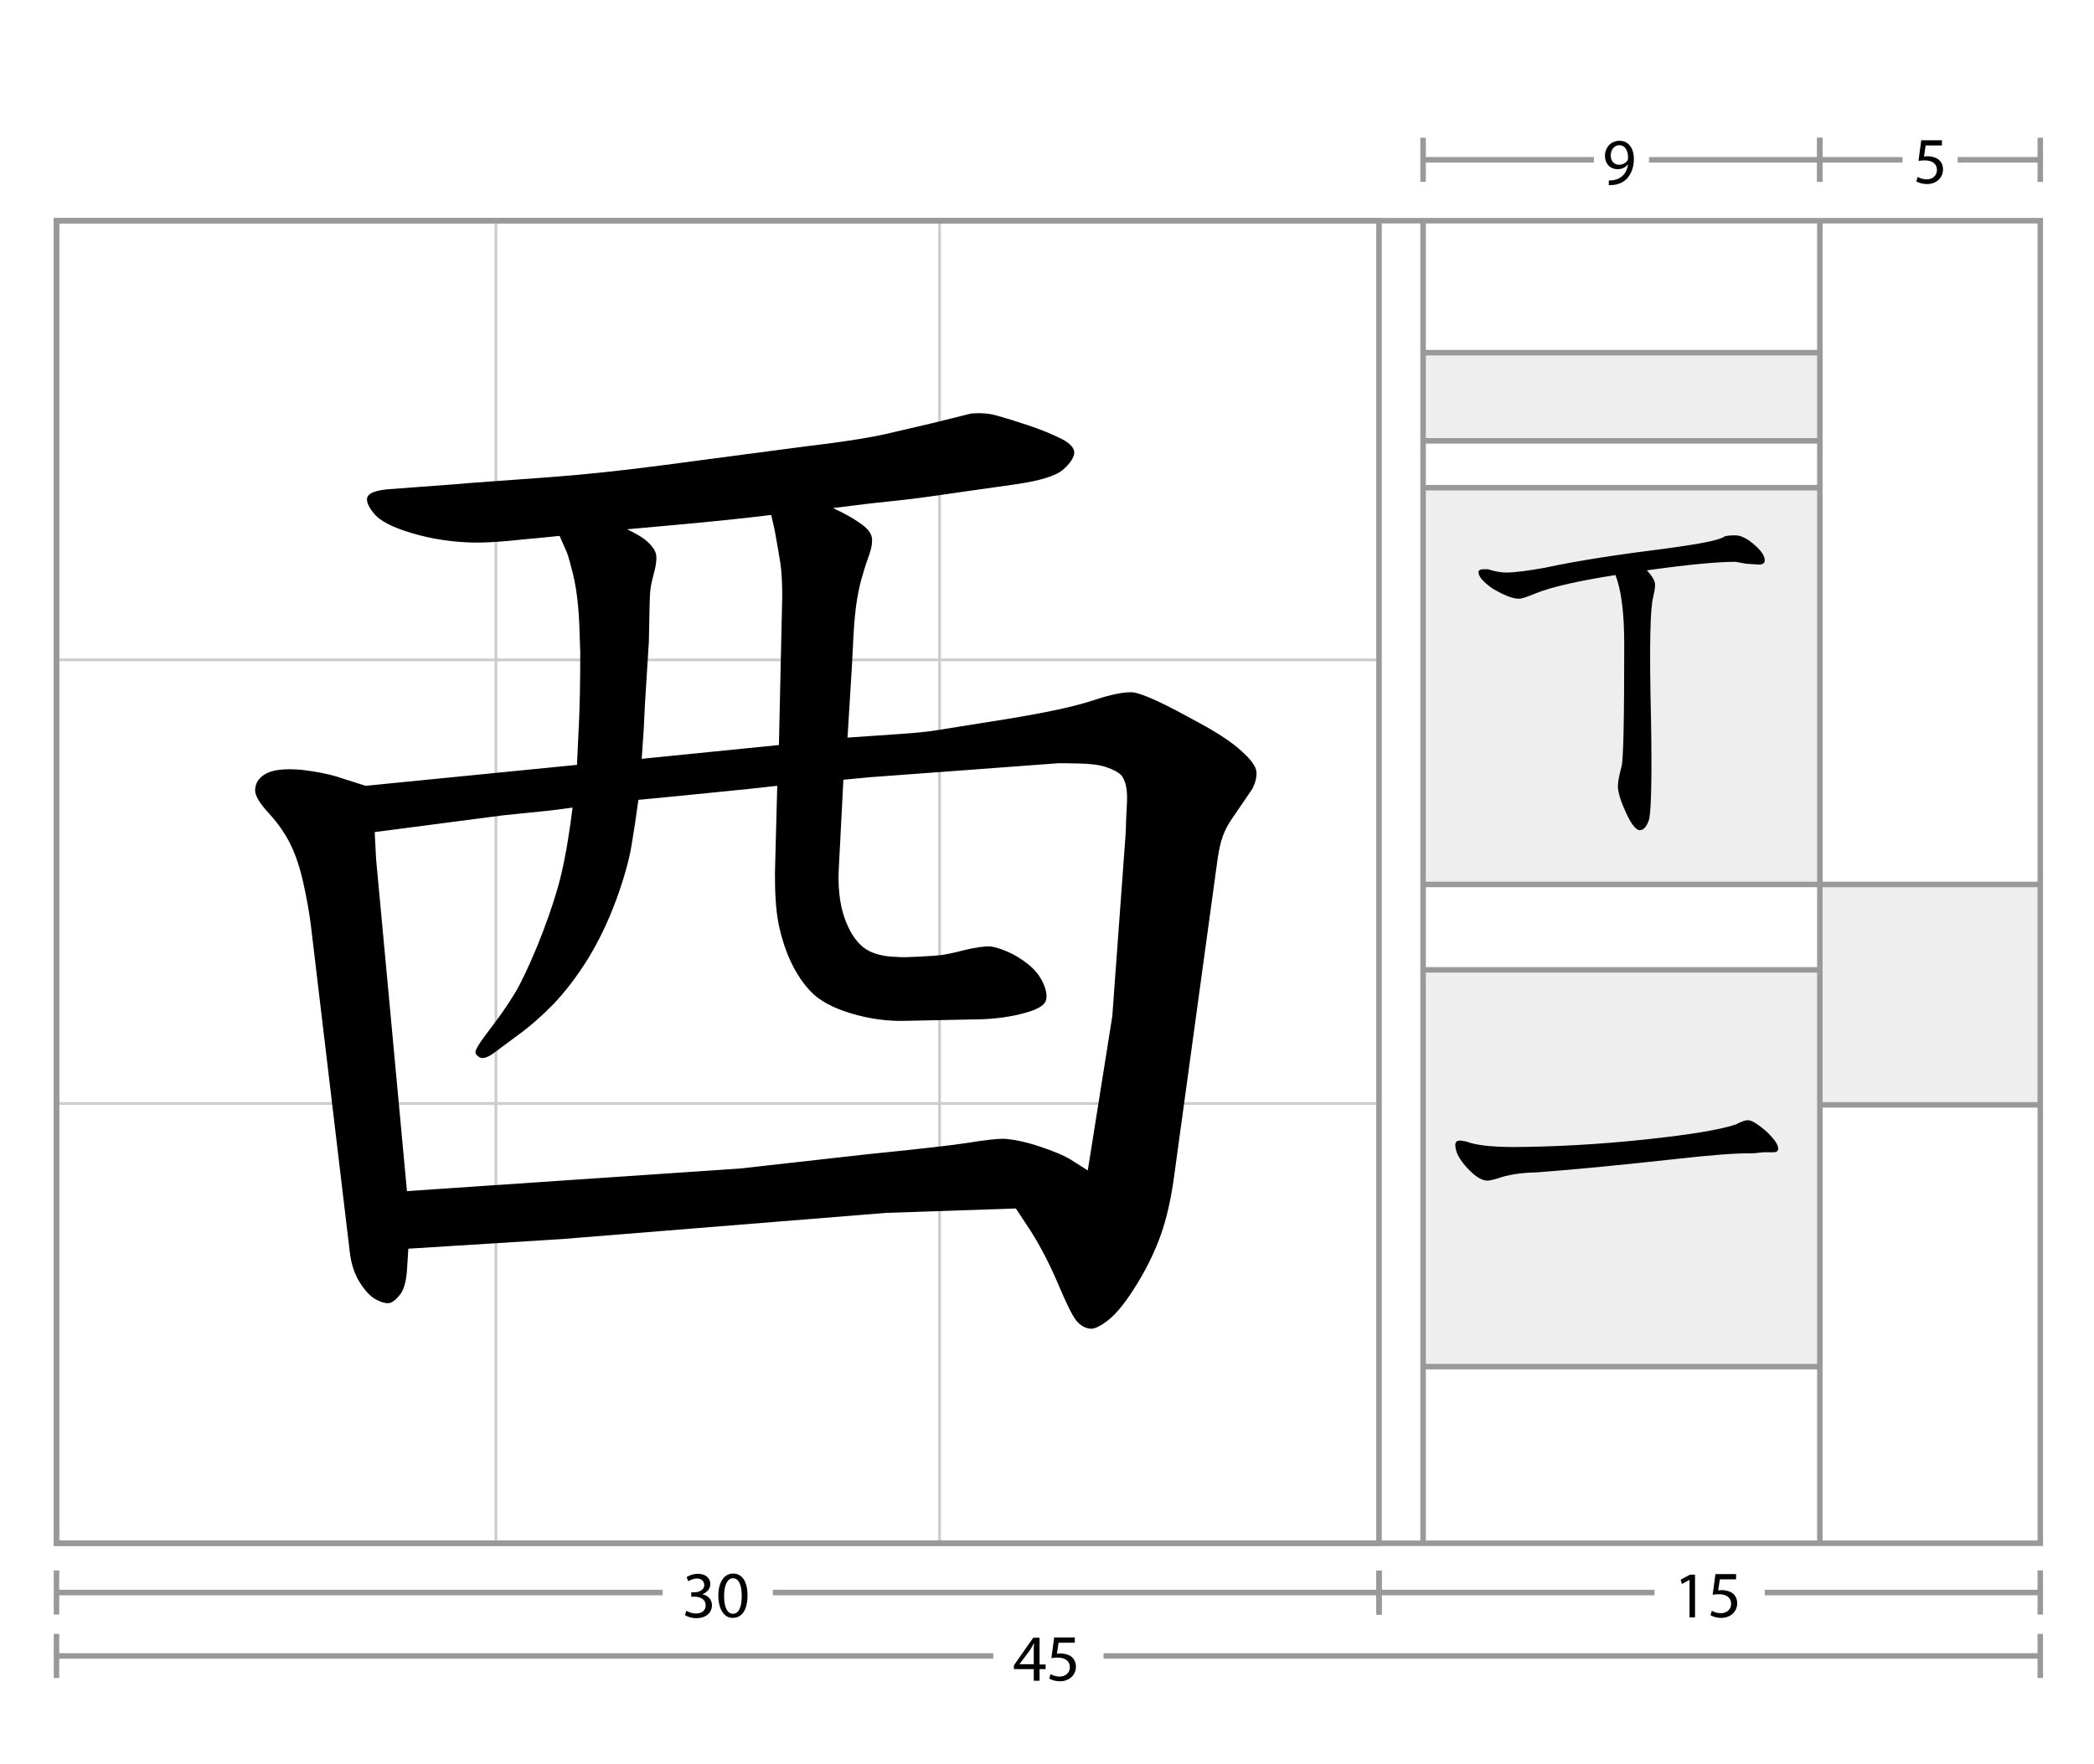
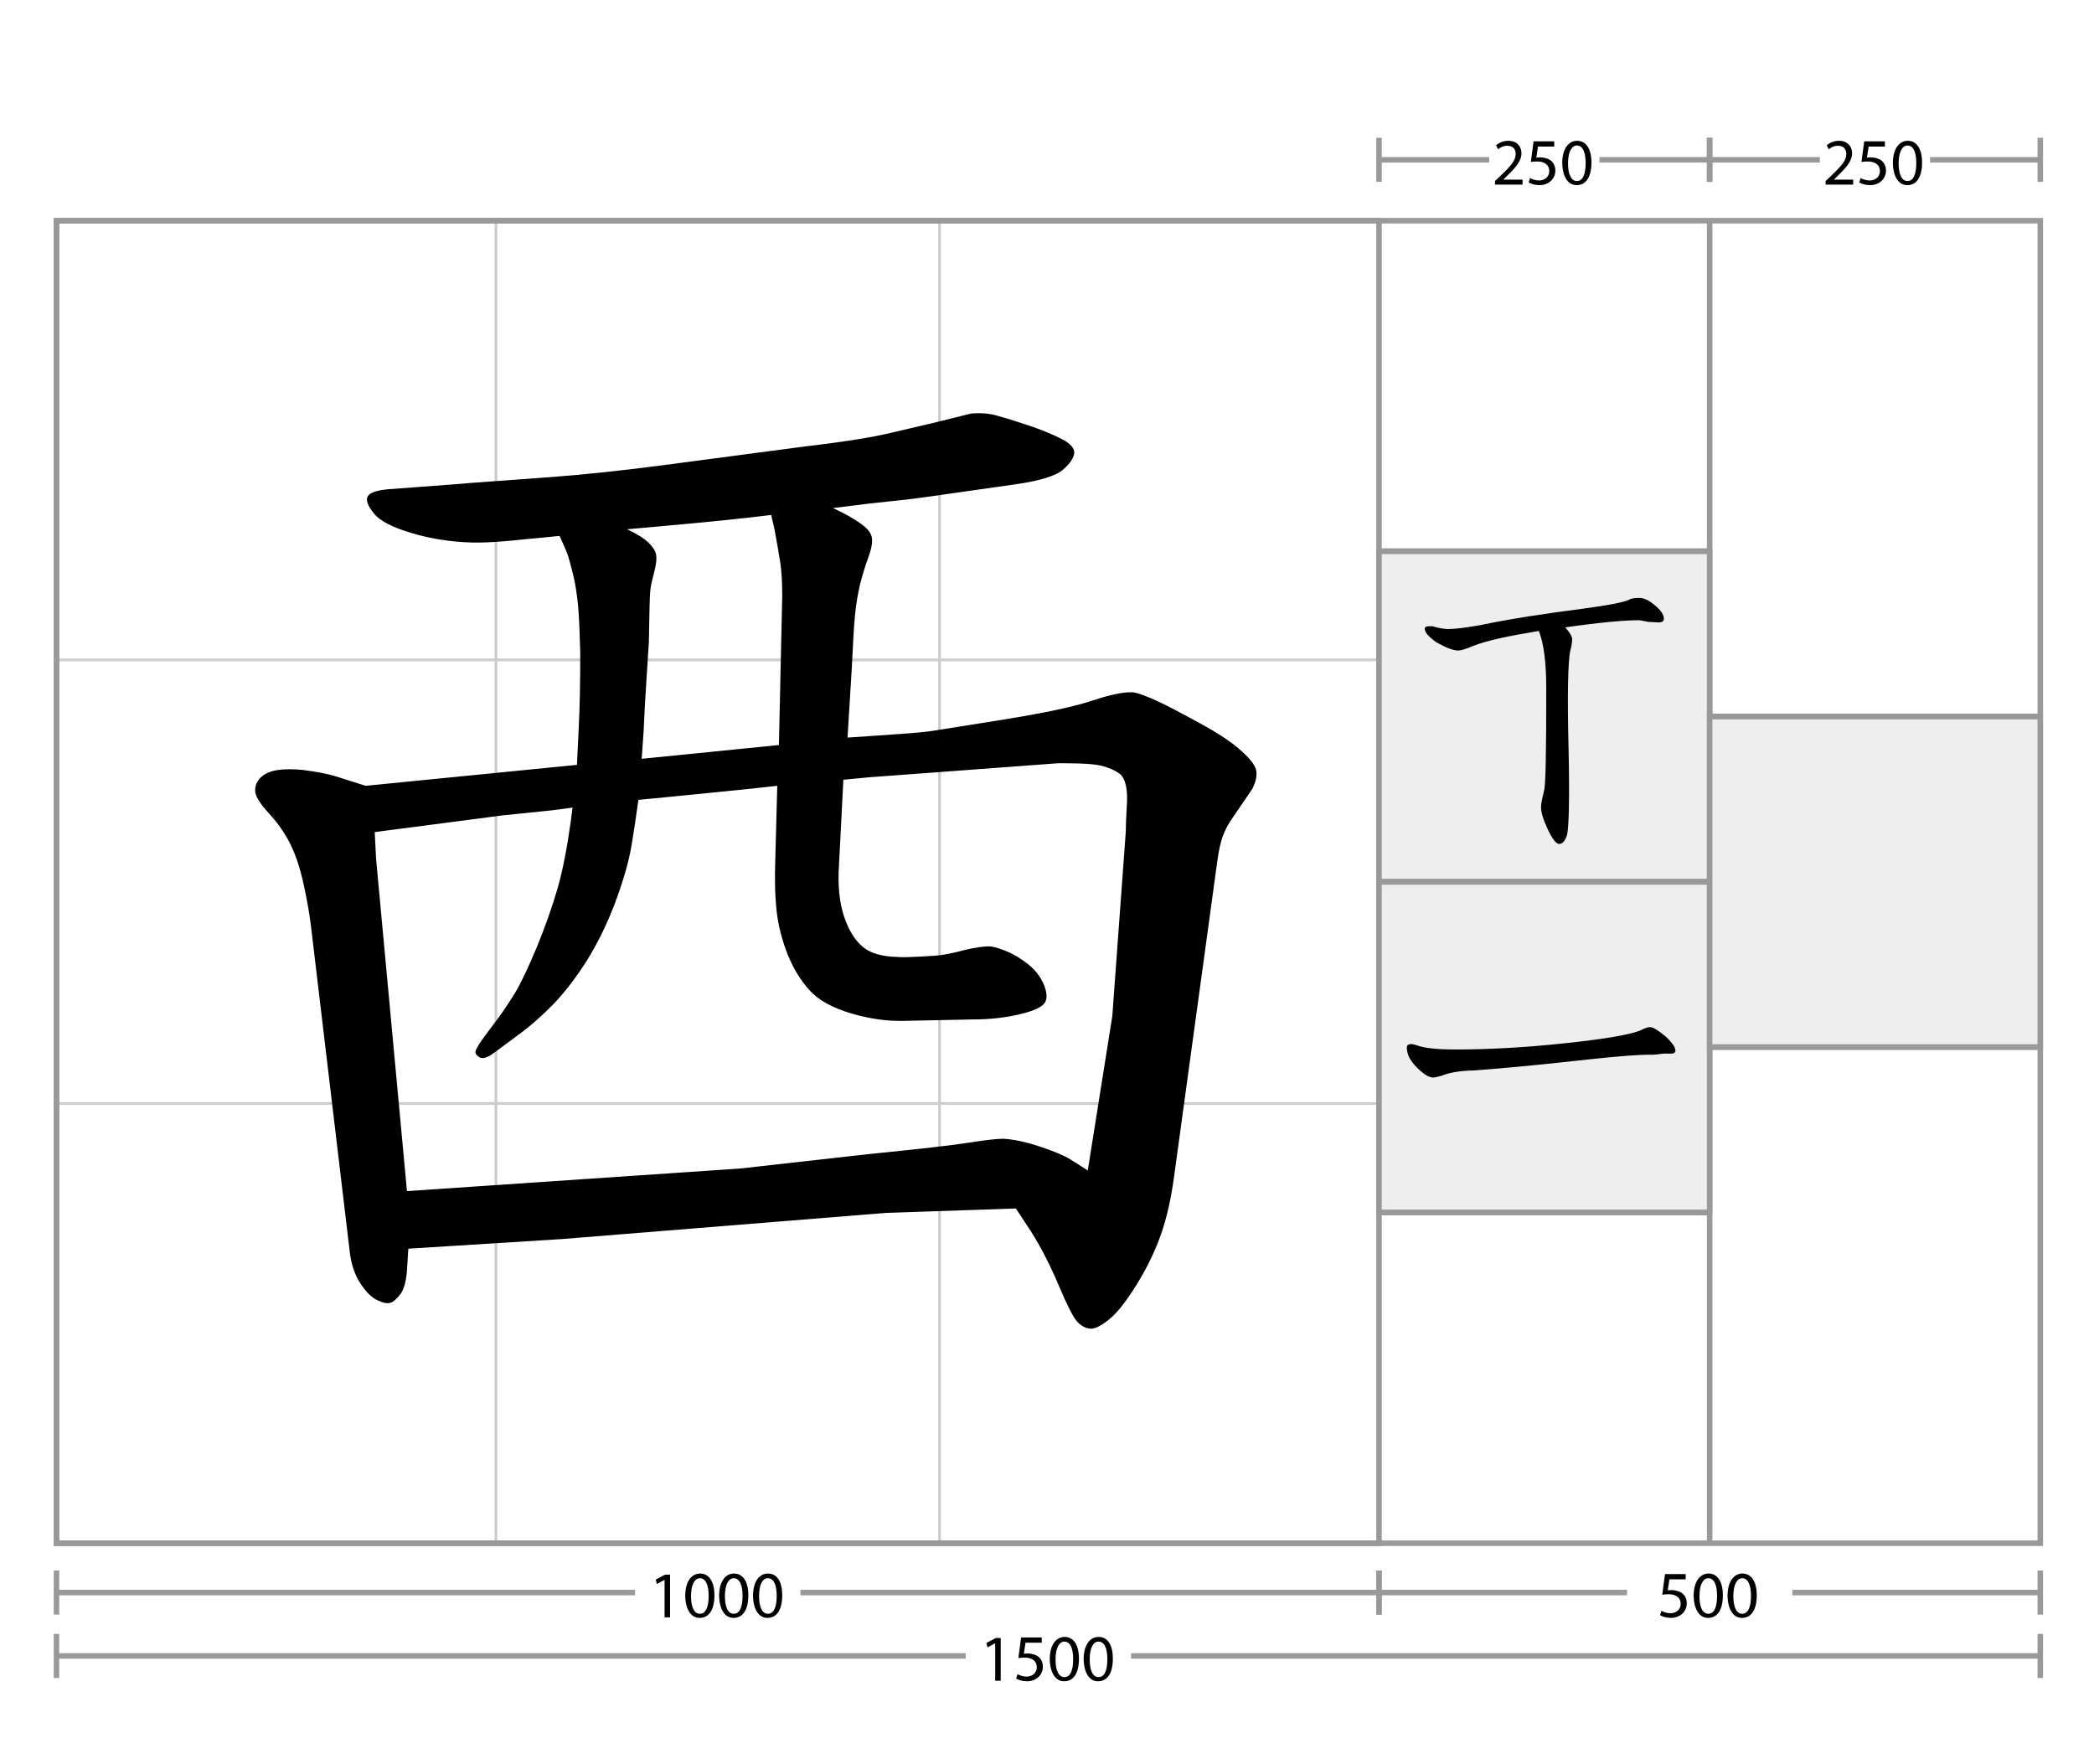
- <svg xmlns="http://www.w3.org/2000/svg" viewBox="0 0 760 640" enable-background="new 0 0 760 640">
+ <svg xmlns="http://www.w3.org/2000/svg" viewBox="0 0 760 640">
+   <g stroke-miterlimit="10">
+     <g fill="none" stroke="#CCC">
+       <path d="M180 560V80M341 560V80M20.5 239.5h480M20.5 400.5h480" />
+     </g>
+     <g fill="none" stroke="#999" stroke-width="2">
+       <path d="M20.5 80.1h720v480h-720z" />
+       <path d="M20.5 80.1h480v480h-480zM620.5 560V80" />
+     </g>
+     <g fill="#EEE" stroke="#999" stroke-width="2">
+       <path d="M500.5 200.1h120v120h-120zM500.5 320h120M500.5 200h120" />
+     </g>
+     <g fill="#EEE" stroke="#999" stroke-width="2">
+       <path d="M500.5 320.1h120v120h-120zM500.5 440h120M500.5 320h120" />
+     </g>
+     <g fill="#EEE" stroke="#999" stroke-width="2">
+       <path d="M620.5 260.1h120v120h-120zM620.5 380h120M620.5 260h120" />
+     </g>
+   </g>
+   <path fill="none" stroke="#999" stroke-width="2" stroke-miterlimit="10" d="M20.5 601h330M410.5 601h330" />
+   <path fill="#999" d="M19.5 593h2v16h-2zM739.5 593h2v16h-2z" />
+   <path d="M361.2 596.4l-2.8 1.5-.4-1.6 3.4-1.8h1.8V610h-2v-13.6zM378.2 596.2h-6l-.6 4c.4 0 .7-.1 1.3-.1 1.2 0 2.4.3 3.4.8 1.2.7 2.2 2 2.2 4 0 3-2.4 5.3-5.8 5.3-1.7 0-3.1-.5-3.9-1l.5-1.6c.6.4 1.9.9 3.3.9 2 0 3.7-1.3 3.7-3.4 0-2-1.4-3.5-4.5-3.5-.9 0-1.6.1-2.2.2l1-7.5h7.5v1.9zM391.6 602c0 5.3-2 8.2-5.4 8.2-3 0-5.1-2.9-5.2-8 0-5.2 2.3-8.1 5.4-8.1 3.3 0 5.2 3 5.2 7.9zm-8.5.3c0 4.1 1.2 6.4 3.2 6.4 2.2 0 3.2-2.5 3.2-6.5 0-3.8-1-6.4-3.2-6.4-1.8 0-3.2 2.2-3.2 6.5zM403.9 602c0 5.3-2 8.2-5.4 8.2-3 0-5.1-2.9-5.2-8 0-5.2 2.3-8.1 5.4-8.1 3.4 0 5.2 3 5.2 7.9zm-8.4.3c0 4.1 1.2 6.4 3.2 6.4 2.2 0 3.2-2.5 3.2-6.5 0-3.8-1-6.4-3.2-6.4-1.9 0-3.2 2.2-3.2 6.5z" />
  <g>
+     <path fill="none" stroke="#999" stroke-width="2" stroke-miterlimit="10" d="M20.5 578h210M290.5 578h210" />
+     <path fill="#999" d="M19.5 570h2v16h-2zM499.5 570h2v16h-2z" />
    <g>
-       <path fill="none" stroke="#999" stroke-width="2" stroke-miterlimit="10" d="M20.5 601h340M400.5 601h340" />
-       <path fill="#999" d="M19.5 593h2v16h-2zM739.5 593h2v16h-2z" />
-       <path d="M375.2 610v-4.2H368v-1.4l7-10h2.3v9.7h2.2v1.7h-2.2v4.2h-2.1zm0-5.9v-5.2c0-.8 0-1.6.1-2.4h-.1c-.5.9-.9 1.6-1.3 2.3L370 604h5.2zM390.2 596.2h-6l-.6 4c.4 0 .7-.1 1.3-.1 1.2 0 2.4.3 3.4.8 1.2.7 2.2 2 2.2 4 0 3-2.4 5.3-5.8 5.3-1.7 0-3.1-.5-3.9-1l.5-1.6c.6.4 1.9.9 3.3.9 2 0 3.7-1.3 3.7-3.4 0-2-1.4-3.5-4.5-3.5-.9 0-1.6.1-2.2.2l1-7.5h7.5v1.9z" />
-     </g>
-     <g>
-       <path fill="none" stroke="#999" stroke-width="2" stroke-miterlimit="10" d="M20.5 578h220M280.5 578h220" />
-       <path fill="#999" d="M19.5 570h2v16h-2zM499.5 570h2v16h-2z" />
-       <path d="M249.1 584.6c.6.4 2 1 3.5 1 2.7 0 3.6-1.7 3.5-3 0-2.2-2-3.1-4-3.1h-1.2v-1.6h1.2c1.5 0 3.5-.8 3.5-2.6 0-1.2-.8-2.4-2.7-2.4-1.2 0-2.4.6-3.1 1l-.6-1.5c.8-.6 2.4-1.2 4.1-1.2 3.1 0 4.5 1.8 4.5 3.7 0 1.6-1 3-2.9 3.7 1.9.4 3.5 1.8 3.5 4 0 2.5-1.9 4.7-5.7 4.7-1.8 0-3.3-.6-4.1-1.1l.5-1.6zM271.3 579c0 5.3-2 8.2-5.4 8.2-3 0-5.1-2.9-5.2-8 0-5.2 2.3-8.1 5.4-8.1 3.3 0 5.2 3 5.2 7.9zm-8.5.3c0 4.1 1.2 6.4 3.2 6.4 2.2 0 3.2-2.5 3.2-6.5 0-3.8-1-6.4-3.2-6.4-1.8 0-3.2 2.2-3.2 6.5z" />
-     </g>
-     <g>
-       <path fill="none" stroke="#999" stroke-width="2" stroke-miterlimit="10" d="M500.5 578h100M640.5 578h100" />
-       <path fill="#999" d="M499.5 570h2v16h-2zM739.5 570h2v16h-2z" />
-       <path d="M613.2 573.4l-2.8 1.5-.4-1.6 3.4-1.8h1.8V587h-2v-13.6zM630.2 573.2h-6l-.6 4c.4 0 .7-.1 1.3-.1 1.2 0 2.4.3 3.4.8 1.2.7 2.2 2 2.2 4 0 3-2.4 5.3-5.8 5.3-1.7 0-3.1-.5-3.9-1l.5-1.6c.6.4 1.9.9 3.3.9 2 0 3.7-1.3 3.7-3.4 0-2-1.4-3.5-4.5-3.5-.9 0-1.6.1-2.2.2l1-7.5h7.5v1.9z" />
+       <path d="M241.2 573.4l-2.8 1.5-.4-1.6 3.4-1.8h1.8V587h-2v-13.6zM259.3 579c0 5.3-2 8.2-5.4 8.2-3 0-5.1-2.9-5.2-8 0-5.2 2.3-8.1 5.4-8.1 3.3 0 5.2 3 5.2 7.9zm-8.5.3c0 4.1 1.2 6.4 3.2 6.4 2.2 0 3.2-2.5 3.2-6.5 0-3.8-1-6.4-3.2-6.4-1.8 0-3.2 2.2-3.2 6.5zM271.6 579c0 5.3-2 8.2-5.4 8.2-3 0-5.1-2.9-5.2-8 0-5.2 2.3-8.1 5.4-8.1 3.3 0 5.2 3 5.2 7.9zm-8.5.3c0 4.1 1.2 6.4 3.2 6.4 2.2 0 3.2-2.5 3.2-6.5 0-3.8-1-6.4-3.2-6.4-1.8 0-3.2 2.2-3.2 6.5zM283.9 579c0 5.3-2 8.2-5.4 8.2-3 0-5.1-2.9-5.2-8 0-5.2 2.3-8.1 5.4-8.1 3.4 0 5.2 3 5.2 7.9zm-8.4.3c0 4.1 1.2 6.4 3.2 6.4 2.2 0 3.2-2.5 3.2-6.5 0-3.8-1-6.4-3.2-6.4-1.9 0-3.2 2.2-3.2 6.5z" />
    </g>
  </g>
  <g>
+     <path fill="none" stroke="#999" stroke-width="2" stroke-miterlimit="10" d="M500.5 578h90M650.5 578h90" />
+     <path fill="#999" d="M499.5 570h2v16h-2zM739.5 570h2v16h-2z" />
    <g>
-       <path fill="none" stroke="#999" stroke-width="2" stroke-miterlimit="10" d="M660.5 58h30M710.5 58h30" />
-       <path fill="#999" d="M659.5 50h2v16h-2zM739.5 50h2v16h-2z" />
-       <path fill="none" d="M694.5 46.5h13.9v30.4h-13.9z" />
-       <path d="M704.9 52.8h-6l-.6 4c.4 0 .7-.1 1.3-.1 1.2 0 2.4.3 3.4.8 1.2.7 2.2 2 2.2 4 0 3-2.4 5.3-5.8 5.3-1.7 0-3.1-.5-3.9-1l.5-1.6c.6.4 1.9.9 3.3.9 2 0 3.7-1.3 3.7-3.4 0-2-1.4-3.5-4.5-3.5-.9 0-1.6.1-2.2.2l1-7.5h7.5v1.9z" />
-     </g>
-     <g>
-       <path fill="none" stroke="#999" stroke-width="2" stroke-miterlimit="10" d="M516.5 58h62M598.5 58h62" />
-       <path fill="#999" d="M515.5 50h2v16h-2zM659.5 50h2v16h-2z" />
-       <path d="M583.8 65.5c.5 0 1 0 1.7-.1 1.2-.2 2.4-.7 3.3-1.5 1-.9 1.8-2.3 2.1-4.2h-.1c-.9 1.1-2.1 1.7-3.7 1.7-2.8 0-4.6-2.1-4.6-4.8 0-3 2.1-5.5 5.3-5.5s5.2 2.6 5.2 6.6c0 3.4-1.2 5.8-2.7 7.3-1.2 1.2-2.9 1.9-4.5 2.1-.8.1-1.4.1-1.9.1v-1.7zm.8-9c0 1.9 1.2 3.3 3 3.3 1.4 0 2.5-.7 3.1-1.6.1-.2.2-.4.2-.8 0-2.7-1-4.7-3.2-4.7-1.8 0-3.1 1.6-3.1 3.8z" />
+       <path d="M611.9 573.2h-6l-.6 4c.4 0 .7-.1 1.3-.1 1.2 0 2.4.3 3.4.8 1.2.7 2.2 2 2.2 4 0 3-2.4 5.3-5.8 5.3-1.7 0-3.1-.5-3.9-1l.5-1.6c.6.4 1.9.9 3.3.9 2 0 3.7-1.3 3.7-3.4 0-2-1.4-3.5-4.5-3.5-.9 0-1.6.1-2.2.2l1-7.5h7.5v1.9zM625.3 579c0 5.3-2 8.2-5.4 8.2-3 0-5.1-2.9-5.2-8 0-5.2 2.3-8.1 5.4-8.1 3.3 0 5.2 3 5.2 7.9zm-8.5.3c0 4.1 1.2 6.4 3.2 6.4 2.2 0 3.2-2.5 3.2-6.5 0-3.8-1-6.4-3.2-6.4-1.8 0-3.2 2.2-3.2 6.5zM637.6 579c0 5.3-2 8.2-5.4 8.2-3 0-5.1-2.9-5.2-8 0-5.2 2.3-8.1 5.4-8.1 3.3 0 5.2 3 5.2 7.9zm-8.5.3c0 4.1 1.2 6.4 3.2 6.4 2.2 0 3.2-2.5 3.2-6.5 0-3.8-1-6.4-3.2-6.4-1.8 0-3.2 2.2-3.2 6.5z" />
    </g>
  </g>
  <g>
+     <path fill="none" stroke="#999" stroke-width="2" stroke-miterlimit="10" d="M620.5 58h40M700.5 58h40" />
+     <path fill="#999" d="M619.5 50h2v16h-2zM739.5 50h2v16h-2z" />
    <g>
-       <path fill="#eee" d="M516.5 177.1h144v144h-144z" />
-       <path fill="none" stroke="#999" stroke-width="2" stroke-miterlimit="10" d="M516.5 321h144M516.5 177h144" />
-     </g>
-     <g>
-       <path fill="#eee" d="M516.5 352.1h144v144h-144z" />
-       <path fill="none" stroke="#999" stroke-width="2" stroke-miterlimit="10" d="M516.5 496h144M516.5 352h144" />
-     </g>
-     <g>
-       <path fill="#eee" d="M660.5 321.1h80v80h-80z" />
-       <path fill="none" stroke="#999" stroke-width="2" stroke-miterlimit="10" d="M660.5 321h80M660.5 401h80" />
-     </g>
-     <g>
-       <path fill="#eee" d="M516.5 128h144v32h-144z" />
-       <path fill="none" stroke="#999" stroke-width="2" stroke-miterlimit="10" d="M516.5 128h144M516.5 160h144" />
-     </g>
-     <g fill="none" stroke="#ccc" stroke-miterlimit="10">
-       <path d="M180 560V80M341 560V80M20.5 239.5h480M20.5 400.5h480" />
-     </g>
-     <g fill="none" stroke="#999" stroke-width="2" stroke-miterlimit="10">
-       <path d="M20.5 80.1h720v480h-720z" />
-       <path d="M20.5 80.1h480v480h-480z" />
-       <path d="M660.5 560V80M516.5 560V80" />
+       <path d="M662.6 67v-1.3l1.7-1.6c4-3.8 5.8-5.8 5.8-8.2 0-1.6-.8-3-3.1-3-1.4 0-2.6.7-3.3 1.3l-.7-1.5c1.1-.9 2.6-1.6 4.4-1.6 3.4 0 4.8 2.3 4.8 4.5 0 2.9-2.1 5.2-5.4 8.4l-1.2 1.2h7V67h-10zM684.2 53.2h-6l-.6 4c.4 0 .7-.1 1.3-.1 1.2 0 2.4.3 3.4.8 1.2.7 2.2 2 2.2 4 0 3-2.4 5.3-5.8 5.3-1.7 0-3.1-.5-3.9-1l.5-1.6c.6.4 1.9.9 3.3.9 2 0 3.7-1.3 3.7-3.4 0-2-1.4-3.5-4.5-3.5-.9 0-1.6.1-2.2.2l1-7.5h7.5v1.9zM697.6 59c0 5.3-2 8.2-5.4 8.2-3 0-5.1-2.9-5.2-8 0-5.2 2.3-8.1 5.4-8.1 3.3 0 5.2 3 5.2 7.9zm-8.5.3c0 4.1 1.2 6.4 3.2 6.4 2.2 0 3.2-2.5 3.2-6.5 0-3.8-1-6.4-3.2-6.4-1.8 0-3.2 2.2-3.2 6.5z" />
    </g>
  </g>
  <g>
-     <path d="M546.6 207.8c3.1 0 7.7-.6 13.9-1.7 12.5-2.7 27.3-4.9 44-7 12.7-1.7 19.8-3.1 21.4-4.4.8-.3 2.1-.4 3.9-.4 1.5 0 3.1.6 4.9 1.8 3.8 2.8 5.8 5.2 5.8 7.3 0 1-.7 1.5-2.2 1.5-.1 0-1.7-.1-4.5-.3-2.4-.4-3.7-.7-3.9-.7-6.5 0-17.2 1-32.2 3.1 2 2.1 3 3.9 3 5.2s-.3 2.8-.7 4.6c-1.1 3.9-1.4 18.4-.8 43.3.4 21 .1 33.3-.6 37-.8 2.8-2 4.2-3.5 4.2-1.3 0-3-2.1-4.9-6.2s-3-7.5-3-9.8c0-1.3.4-3.7 1.3-7 .7-2.2 1-17.2 1-44.6 0-11.4-1.1-19.7-3.2-25-13.2 2.1-22.8 4.2-28.8 6.6-3.1 1.3-5.2 2-6.2 2-2.4 0-5.5-1.3-9.6-3.7-3.4-2.4-5.1-4.4-5.1-5.9 0-.7.6-1.1 1.7-1.1h1.7c2.6.8 4.9 1.2 6.6 1.2zM596.8 413.6c17-1.8 28.1-3.7 33.2-5.5 2.5-1.3 4.1-1.7 4.5-1.5 1.1-.1 3.5 1.3 7 4.4 2.5 2.5 3.8 4.4 3.8 5.5l.1.3c0 1-.6 1.4-1.8 1.4h-2.4c-1.7-.1-3.7.4-5.8.4-5.3-.1-14.2.6-26.7 2-19.3 2.1-36.1 3.8-50.9 4.9-6.3.1-11 1-14.2 2.2-2.1.6-3.2.8-3.7.8-2 0-4.4-1.4-7.2-4.4s-4.2-5.5-4.4-7.6l-.1-.4c-.1-1.4.3-2.1 1.5-2.1l.1-.1c.1 0 1.7.3 2.4.4 3.2 1.3 9 2 17.4 2 14.4-.1 30.1-.9 47.2-2.7zM209.4 277.6c.2-3.6.4-8.5.7-14.6.3-6.2.5-14.9.5-26.1-.2-7.2-.4-12.9-.8-17.1-.4-4.2-1-8.1-1.9-11.7-.9-3.6-1.6-6.2-2.2-7.7l-2.6-5.9c-2.7.3-5 .5-7 .7-2 .2-5.8.5-11.4 1.1-5.5.5-10 .7-13.5.6-7.3-.2-14.6-1.3-21.7-3.4-7.1-2.1-11.8-4.5-13.9-7.3-2.2-2.7-2.9-4.8-2.1-6.1.8-1.3 3.1-2.1 7-2.5l12-.9c10.5-.8 16.5-1.2 18-1.4l28.8-2.1c12.2-.9 25.5-2.3 40.1-4.2l53-7c14.5-1.7 24.8-3.4 30.9-4.9l15-3.5 14.1-3.5c3.3-.3 6.4-.1 9.3.7 2.9.8 6.8 2 11.6 3.6s8.8 3.3 12 4.9c3.1 1.6 4.6 3.3 4.6 5-.1 1.7-1.4 3.8-4 6.1s-8.4 4.1-17.5 5.4l-14.8 2.1c-13.8 2-22.3 3.2-25.5 3.5l-12.9 1.4-12.9 1.6c3.8 1.7 7 3.5 9.6 5.3 2.7 1.8 4.1 3.5 4.5 5.2.3 1.6 0 3.8-.9 6.4-.8 2.2-1.6 4.5-2.3 7-.8 2.5-1.5 5.5-2.1 9-.6 3.5-1.1 8.4-1.4 14.6-.3 6.3-.5 9.5-.5 9.8l-1.6 26c6.9-.5 13.2-.9 18.9-1.3 5.7-.4 10-.8 13-1.3s11.5-1.8 25.7-4.1c14.1-2.3 24.6-4.5 31.5-6.8 6.9-2.3 11.8-3.2 14.8-2.9 1.7.3 4.5 1.3 8.2 3 3.8 1.7 9 4.5 15.8 8.2s11.9 7.1 15.2 10.2c3.4 3 5.1 5.5 5.3 7.3.2 1.8-.3 3.9-1.4 6.2l-7.5 11c-1.4 2-2.5 4.1-3.3 6.3-.8 2.2-1.4 5-1.9 8.4l-15.9 116c-1.1 7.7-2.6 14.3-4.6 20-2 5.7-4.8 11.7-8.6 17.9s-7.2 10.6-10.3 13.1c-3.1 2.5-5.5 3.6-7 3.3-1.7-.2-3.3-1.1-4.7-2.7s-3.6-6-6.6-13.1c-3-7.1-6.3-13.6-10.1-19.6l-5.4-8.2-47.1 1.6-117.6 9.5-55.8 3.5-.5 8c-.3 3.9-1.1 6.7-2.3 8.4-1.3 1.7-2.5 2.8-3.6 3.2-1.2.4-2.7.1-4.6-.8-2.2-.9-4.3-3-6.4-6.2s-3.4-7.1-3.9-11.8l-14.1-118.4c-.6-4.7-1.5-9.7-2.7-15.1s-2.7-10-4.6-13.9c-1.9-3.9-4.5-7.7-7.9-11.4-3.4-3.7-5-6.4-5-8.3s.7-3.5 2.1-4.8c1.4-1.3 3.4-2.2 5.9-2.6 2.5-.4 5.5-.4 8.9-.1 5 .6 9.1 1.4 12.2 2.3l11 3.5 76.7-7.6zm95.1 36.4c-.5 7.5.2 13.8 1.9 18.8s4 8.6 6.8 10.9c2.8 2.3 7 3.5 12.4 3.6 1.4.2 4.1.1 8.1-.1s6.7-.4 8.1-.6c1.4-.2 4.2-.7 8.3-1.8 4.1-1 7.3-1.4 9.5-1.3 1.9.3 4 1 6.3 2s4.8 2.5 7.3 4.5 4.3 4.3 5.5 7c1.2 2.7 1.4 4.9.8 6.4-.8 1.9-3.9 3.4-9.3 4.7-5.4 1.3-11.2 1.9-17.5 1.9l-24.1.5c-6.4.2-13-.7-19.7-2.7-6.7-2-11.7-4.7-15-8.3-3.3-3.6-5.9-7.9-8-13-2-5.1-3.4-10.3-4-15.6-.6-5.3-.8-11.8-.5-19.5l.7-26.2c-7 .8-13.7 1.5-19.9 2.1-6.3.6-13.3 1.3-21.1 2.1l-9.4.9c-.8 5.8-1.6 11.3-2.5 16.6-.9 5.3-2.7 11.9-5.6 19.8-2.9 7.9-6.4 15.1-10.4 21.6-4.1 6.5-8.2 11.8-12.3 16.1-4.1 4.2-8.4 8-12.8 11.2l-8.9 6.6c-2.3 1.7-4.1 2.2-5.2 1.5-1.1-.7-1.6-1.4-1.4-2.2.2-.8 1.2-2.6 3.3-5.4l4.7-6.3c2-2.7 4.1-5.8 6.3-9.4 2.2-3.6 4.8-9.2 8-16.8 3.1-7.6 5.6-14.7 7.5-21.3 1.9-6.6 3.4-14.6 4.7-23.8l.7-5.4c-4.2.6-7.3 1-9.4 1.2l-15.7 1.6L136 302l.5 9.8 11.2 120.5 120.9-8.2 46.4-5.2c18.9-1.9 31.2-3.3 36.8-4.2s9.8-1.4 12.4-1.4c3.6.2 8 1.1 13.1 2.8 5.2 1.7 8.9 3.3 11.2 4.7l6.3 4 8.9-56 4.9-67c0-1.7.1-5 .4-10s-.4-8.4-2-10.4c-1.1-1.1-2.9-2.1-5.3-2.9-2.4-.9-5.8-1.3-10.1-1.4-4.3-.1-6.8-.1-7.4-.1-3 .2-16.4 1.2-40.3 3l-28.4 2.1-9.4.9-1.6 31zm-21.8-43.6l1.2-53.9c0-5-.2-9.1-.7-12.3-.5-3.2-1.2-7.2-2.1-12.1l-1.2-5.2c-5 .6-11 1.3-17.9 2-7 .7-13.2 1.3-18.9 1.8l-15.5 1.4c3.6 1.7 6.2 3.3 7.7 4.8 1.6 1.5 2.5 2.9 2.8 4.3.3 1.4.1 3.6-.7 6.6-.8 3-1.3 5.2-1.4 6.8-.2 1.6-.3 7.7-.5 18.3l-1.4 22.3-.5 10.1-.7 10.1 49.8-5z" />
+     <path fill="none" stroke="#999" stroke-width="2" stroke-miterlimit="10" d="M500.5 58h40M580.5 58h40" />
+     <path fill="#999" d="M499.5 50h2v16h-2zM619.5 50h2v16h-2z" />
+     <g>
+       <path d="M542.6 67v-1.3l1.7-1.6c4-3.8 5.8-5.8 5.8-8.2 0-1.6-.8-3-3.1-3-1.4 0-2.6.7-3.3 1.3l-.7-1.5c1.1-.9 2.6-1.6 4.4-1.6 3.4 0 4.8 2.3 4.8 4.5 0 2.9-2.1 5.2-5.4 8.4l-1.2 1.2h7V67h-10zM564.2 53.2h-6l-.6 4c.4 0 .7-.1 1.3-.1 1.2 0 2.4.3 3.4.8 1.2.7 2.2 2 2.2 4 0 3-2.4 5.3-5.8 5.3-1.7 0-3.1-.5-3.9-1l.5-1.6c.6.4 1.9.9 3.3.9 2 0 3.7-1.3 3.7-3.4 0-2-1.4-3.5-4.5-3.5-.9 0-1.6.1-2.2.2l1-7.5h7.5v1.9zM577.6 59c0 5.3-2 8.2-5.4 8.2-3 0-5.1-2.9-5.2-8 0-5.2 2.3-8.1 5.4-8.1 3.3 0 5.2 3 5.2 7.9zm-8.5.3c0 4.1 1.2 6.4 3.2 6.4 2.2 0 3.2-2.5 3.2-6.5 0-3.8-1-6.4-3.2-6.4-1.8 0-3.2 2.2-3.2 6.5z" />
+     </g>
+   </g>
+   <g>
+     <path d="M525.6 228.3c2.6 0 6.4-.5 11.6-1.4 10.4-2.2 22.7-4.1 36.7-5.9 10.5-1.4 16.5-2.6 17.8-3.6.7-.2 1.8-.4 3.3-.4 1.3 0 2.6.5 4.1 1.5 3.2 2.3 4.8 4.3 4.8 6.1 0 .8-.6 1.3-1.9 1.3-.1 0-1.4-.1-3.8-.2-2-.4-3-.6-3.3-.6-5.4 0-14.3.8-26.8 2.6 1.6 1.8 2.5 3.3 2.5 4.3s-.2 2.3-.6 3.9c-.9 3.3-1.2 15.4-.7 36.1.4 17.5.1 27.8-.5 30.8-.7 2.3-1.6 3.5-2.9 3.5-1.1 0-2.5-1.8-4.1-5.2s-2.5-6.2-2.5-8.2c0-1.1.4-3 1.1-5.9.6-1.9.8-14.3.8-37.1 0-9.5-.9-16.4-2.7-20.9-11 1.8-19 3.5-24 5.5-2.6 1.1-4.3 1.6-5.2 1.6-2 0-4.6-1.1-8-3-2.8-2-4.2-3.6-4.2-4.9 0-.6.5-.9 1.4-.9h1.4c2.4.7 4.3 1 5.7 1zM567.4 378.7c14.2-1.5 23.4-3 27.7-4.6 2.1-1.1 3.4-1.4 3.8-1.3.9-.1 2.9 1.1 5.9 3.6 2.1 2.1 3.2 3.6 3.2 4.6l.1.2c0 .8-.5 1.2-1.5 1.2h-2c-1.4-.1-3 .4-4.8.4-4.5-.1-11.8.5-22.3 1.6-16.1 1.8-30.1 3.2-42.4 4.1-5.3.1-9.1.8-11.8 1.9-1.8.5-2.7.7-3 .7-1.6 0-3.6-1.2-6-3.6s-3.5-4.6-3.6-6.3l-.1-.4c-.1-1.2.2-1.8 1.3-1.8l.1-.1c.1 0 1.4.2 2 .4 2.7 1.1 7.5 1.6 14.5 1.6 11.6 0 24.7-.7 38.9-2.2zM209.4 277.6c.2-3.6.4-8.5.7-14.6.3-6.2.5-14.9.5-26.1-.2-7.2-.4-12.9-.8-17.1-.4-4.2-1-8.1-1.9-11.7-.9-3.6-1.6-6.2-2.2-7.7l-2.6-5.9c-2.7.3-5 .5-7 .7-2 .2-5.8.5-11.4 1.1-5.5.5-10 .7-13.5.6-7.3-.2-14.6-1.3-21.7-3.4-7.1-2.1-11.8-4.5-13.9-7.3-2.2-2.7-2.9-4.8-2.1-6.1.8-1.3 3.1-2.1 7-2.5l12-.9c10.5-.8 16.5-1.2 18-1.4l28.8-2.1c12.2-.9 25.5-2.3 40.1-4.2l53-7c14.5-1.7 24.8-3.4 30.9-4.9l15-3.5 14.1-3.5c3.3-.3 6.4-.1 9.3.7 2.9.8 6.8 2 11.6 3.6s8.8 3.3 12 4.9c3.1 1.6 4.6 3.3 4.6 5-.1 1.7-1.4 3.8-4 6.1s-8.4 4.1-17.5 5.4l-14.8 2.1c-13.8 2-22.3 3.2-25.5 3.5l-12.9 1.4-12.9 1.6c3.8 1.7 7 3.5 9.6 5.3 2.7 1.8 4.1 3.5 4.5 5.2.3 1.6 0 3.8-.9 6.4-.8 2.2-1.6 4.5-2.3 7-.8 2.5-1.5 5.5-2.1 9-.6 3.5-1.1 8.4-1.4 14.6-.3 6.3-.5 9.5-.5 9.8l-1.6 26c6.9-.5 13.2-.9 18.9-1.3 5.7-.4 10-.8 13-1.3s11.5-1.8 25.7-4.1c14.1-2.3 24.6-4.5 31.5-6.8 6.9-2.3 11.8-3.2 14.8-2.9 1.7.3 4.5 1.3 8.2 3 3.8 1.7 9 4.5 15.8 8.2s11.9 7.1 15.2 10.2c3.4 3 5.1 5.5 5.3 7.3.2 1.8-.3 3.9-1.4 6.2l-7.5 11c-1.4 2-2.5 4.1-3.3 6.3-.8 2.2-1.4 5-1.9 8.4l-15.9 116c-1.1 7.7-2.6 14.3-4.6 20-2 5.7-4.8 11.7-8.6 17.9s-7.2 10.6-10.3 13.1c-3.1 2.5-5.5 3.6-7 3.3-1.7-.2-3.3-1.1-4.7-2.7s-3.6-6-6.6-13.1c-3-7.1-6.3-13.6-10.1-19.6l-5.4-8.2-47.1 1.6-117.6 9.5-55.8 3.5-.5 8c-.3 3.9-1.1 6.7-2.3 8.4-1.3 1.7-2.5 2.8-3.6 3.2-1.2.4-2.7.1-4.6-.8-2.2-.9-4.3-3-6.4-6.2s-3.4-7.1-3.9-11.8l-14.1-118.4c-.6-4.7-1.5-9.7-2.7-15.1s-2.7-10-4.6-13.9c-1.9-3.9-4.5-7.7-7.9-11.4-3.4-3.7-5-6.4-5-8.3s.7-3.5 2.1-4.8c1.4-1.3 3.4-2.2 5.9-2.6 2.5-.4 5.5-.4 8.9-.1 5 .6 9.1 1.4 12.2 2.3l11 3.5 76.7-7.6zm95.1 36.4c-.5 7.5.2 13.8 1.9 18.8s4 8.6 6.8 10.9c2.8 2.3 7 3.5 12.4 3.6 1.4.2 4.1.1 8.1-.1s6.7-.4 8.1-.6c1.4-.2 4.2-.7 8.3-1.8 4.1-1 7.3-1.4 9.5-1.3 1.9.3 4 1 6.3 2s4.8 2.5 7.3 4.5 4.3 4.3 5.5 7c1.2 2.7 1.4 4.9.8 6.4-.8 1.9-3.9 3.4-9.3 4.7-5.4 1.3-11.2 1.9-17.5 1.9l-24.1.5c-6.4.2-13-.7-19.7-2.7-6.7-2-11.7-4.7-15-8.3-3.3-3.6-5.9-7.9-8-13-2-5.1-3.4-10.3-4-15.6-.6-5.3-.8-11.8-.5-19.5l.7-26.2c-7 .8-13.7 1.5-19.9 2.1-6.3.6-13.3 1.3-21.1 2.1l-9.4.9c-.8 5.8-1.6 11.3-2.5 16.6-.9 5.3-2.7 11.9-5.6 19.8-2.9 7.9-6.4 15.1-10.4 21.6-4.1 6.5-8.2 11.8-12.3 16.1-4.1 4.2-8.4 8-12.8 11.2l-8.9 6.6c-2.3 1.7-4.1 2.2-5.2 1.5-1.1-.7-1.6-1.4-1.4-2.2.2-.8 1.2-2.6 3.3-5.4l4.7-6.3c2-2.7 4.1-5.8 6.3-9.4 2.2-3.6 4.8-9.2 8-16.8 3.1-7.6 5.6-14.7 7.5-21.3 1.9-6.6 3.4-14.6 4.7-23.8l.7-5.4c-4.2.6-7.3 1-9.4 1.2l-15.7 1.6L136 302l.5 9.8 11.2 120.5 120.9-8.2 46.4-5.2c18.9-1.9 31.2-3.3 36.8-4.2s9.8-1.4 12.4-1.4c3.6.2 8 1.1 13.1 2.8 5.2 1.7 8.9 3.3 11.2 4.7l6.3 4 8.9-56 4.9-67c0-1.7.1-5 .4-10s-.4-8.4-2-10.4c-1.1-1.1-2.9-2.1-5.3-2.9-2.4-.9-5.8-1.3-10.1-1.4-4.3-.1-6.8-.1-7.4-.1-3 .2-16.4 1.2-40.3 3l-28.4 2.1-9.4.9-1.6 31zm-21.8-43.6l1.2-53.9c0-5-.2-9.1-.7-12.3-.5-3.2-1.2-7.2-2.1-12.1l-1.2-5.2c-5 .6-11 1.3-17.9 2-7 .7-13.2 1.3-18.9 1.8l-15.5 1.4c3.6 1.7 6.2 3.3 7.7 4.8 1.6 1.5 2.5 2.9 2.8 4.3.3 1.4.1 3.6-.7 6.6-.8 3-1.3 5.2-1.4 6.8-.2 1.6-.3 7.7-.5 18.3l-1.4 22.3-.5 10.1-.7 10.1 49.8-5z" />
  </g>
</svg>
